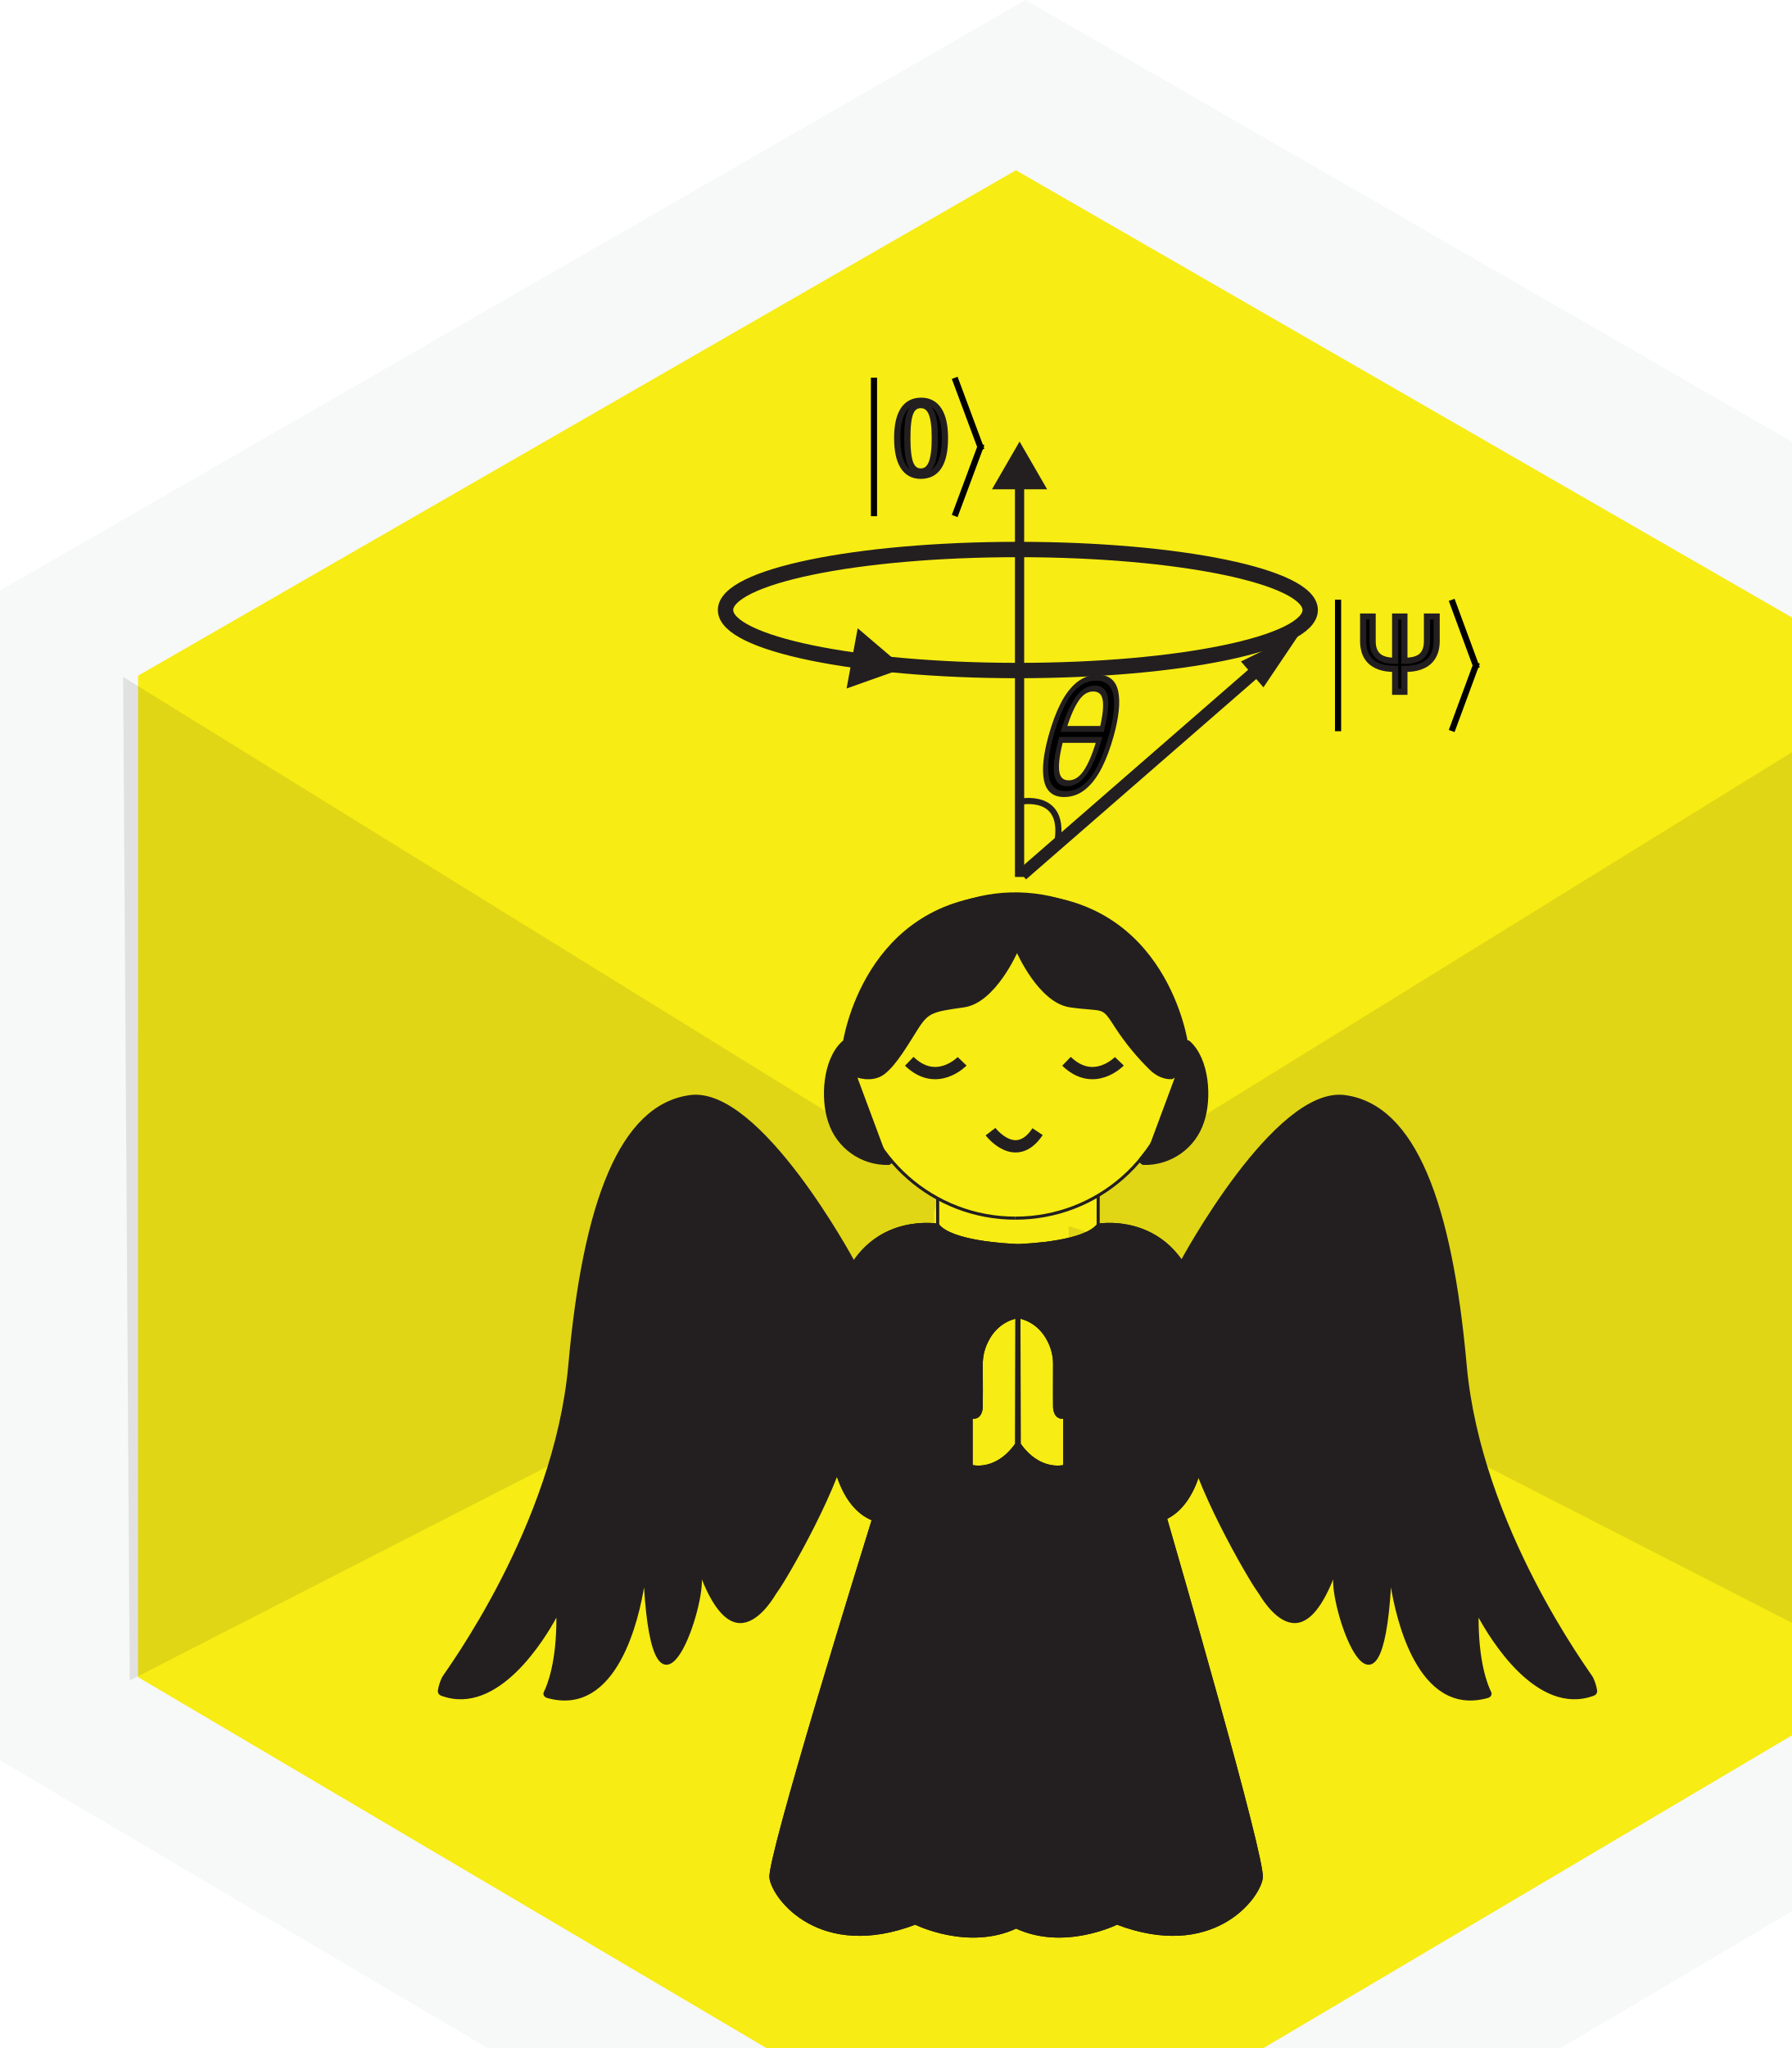
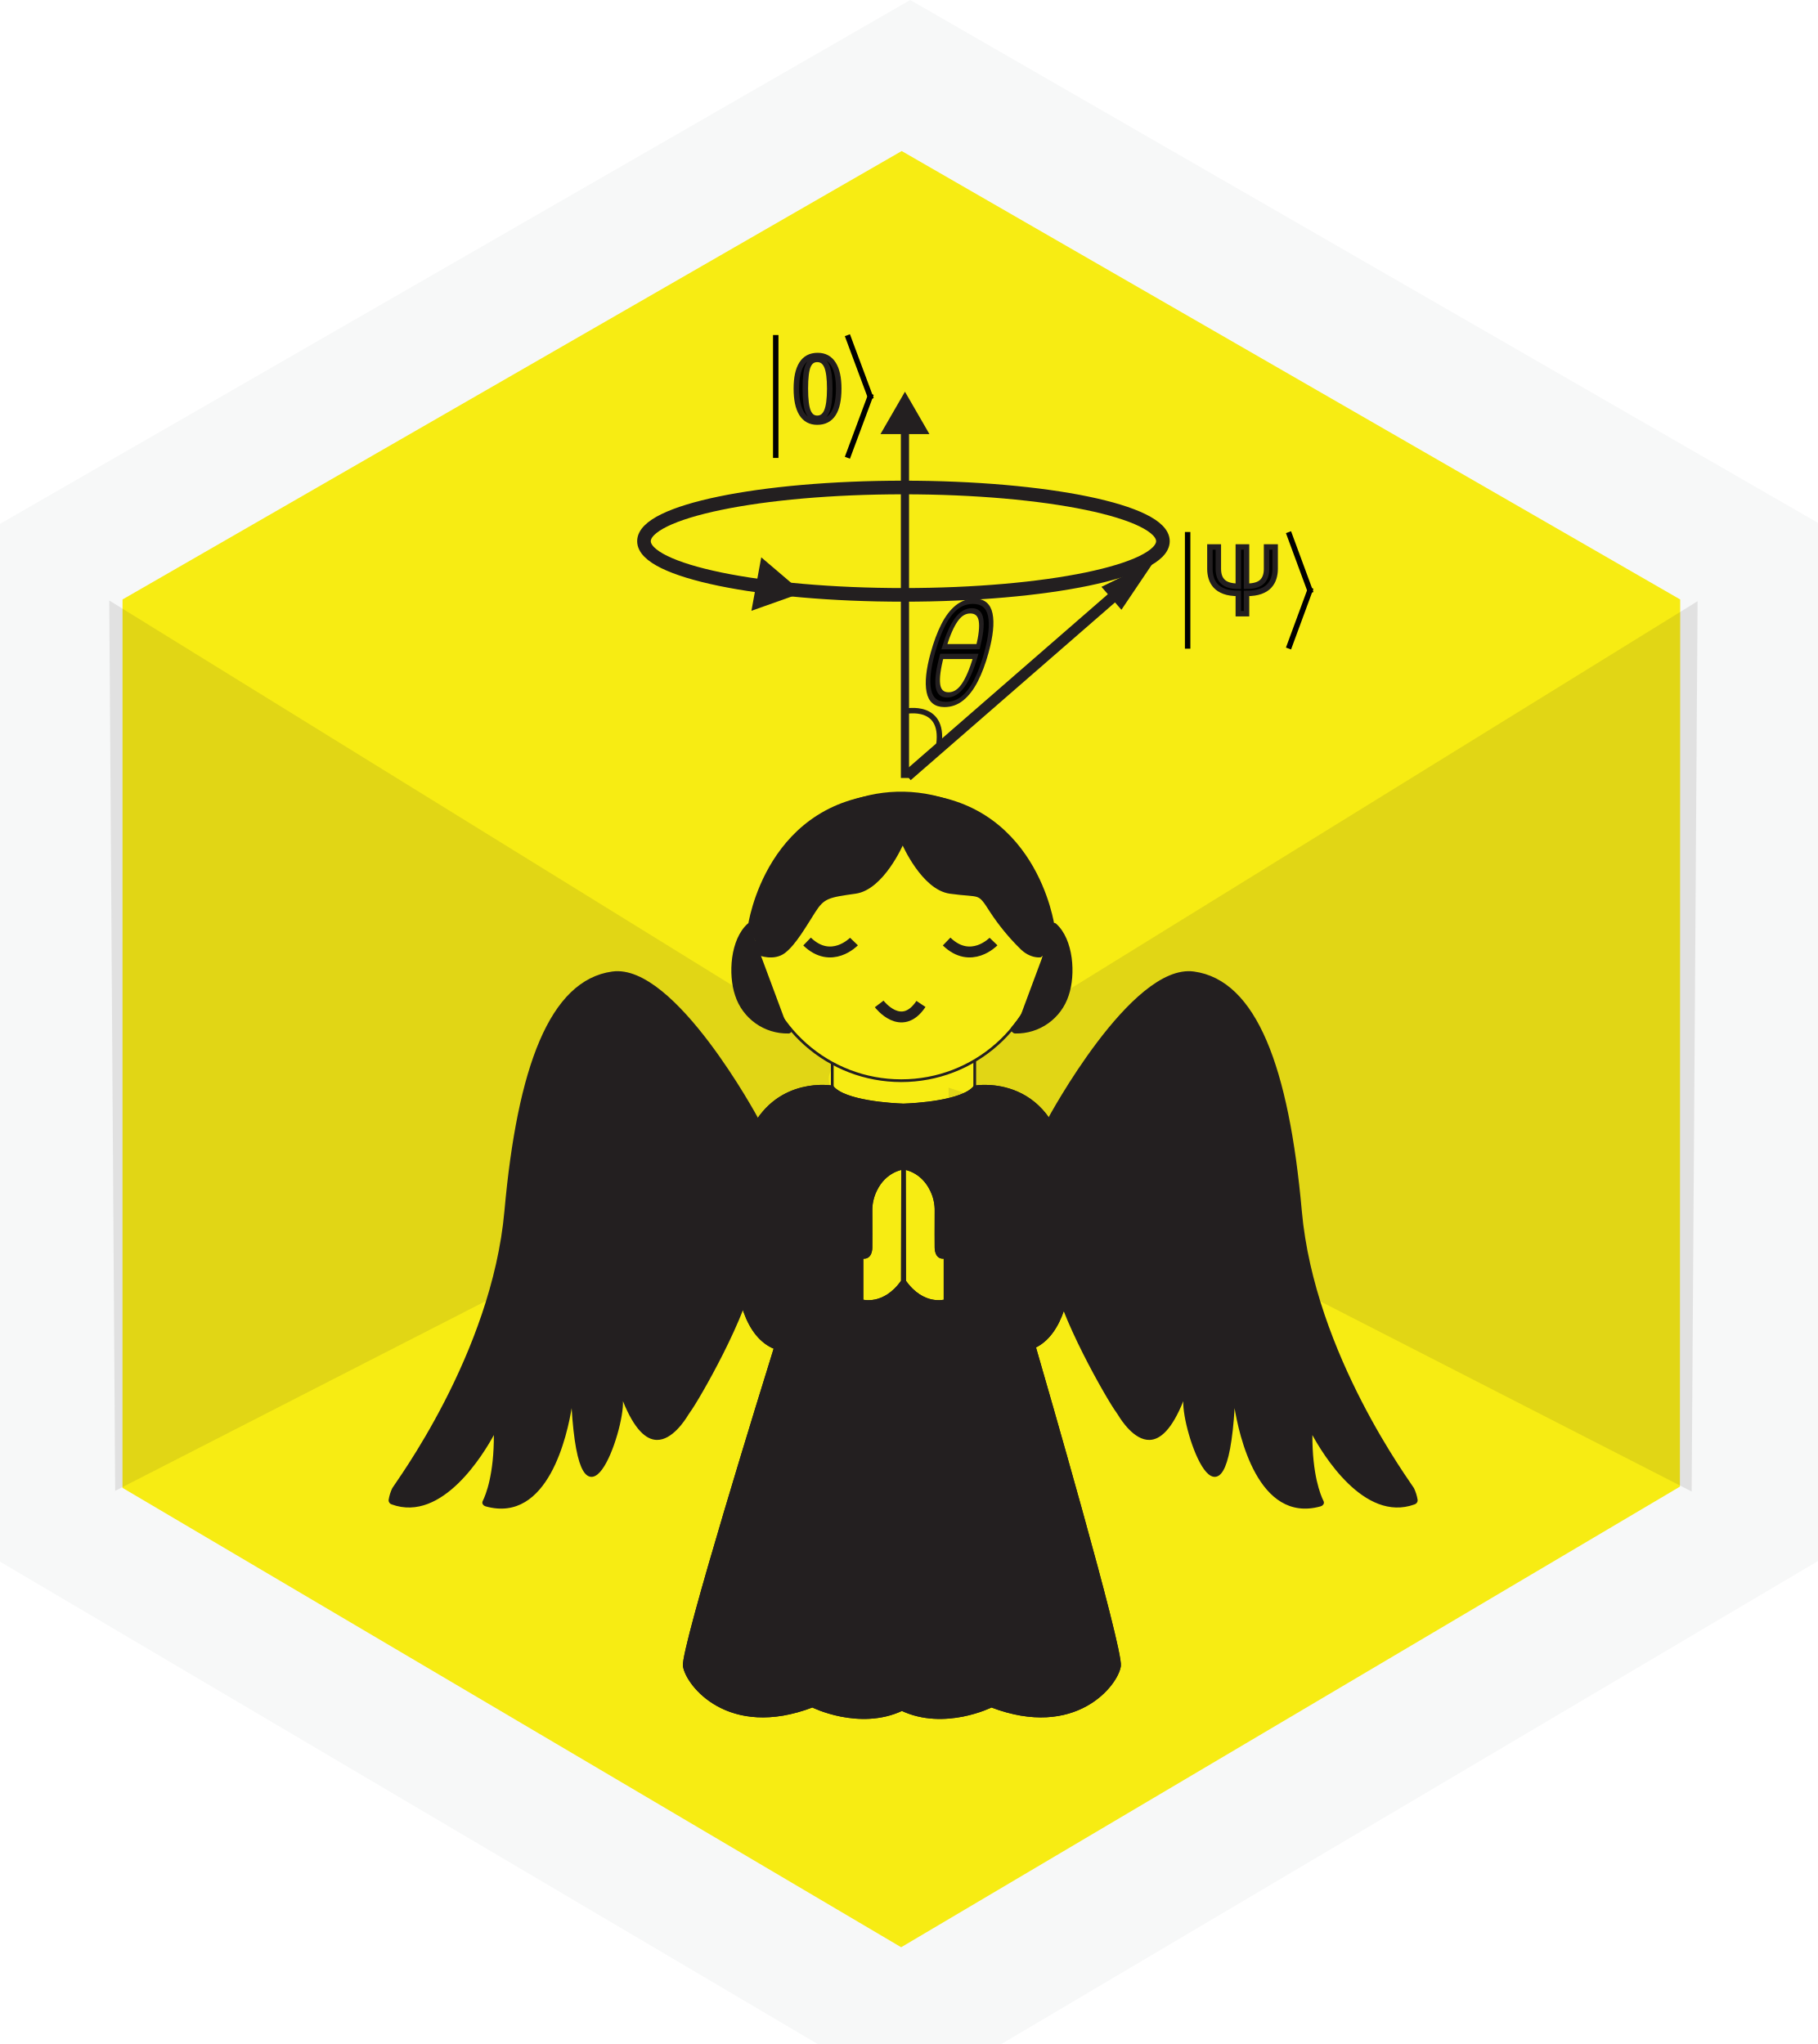
- <svg xmlns="http://www.w3.org/2000/svg" viewBox="0 0 700 800" transform="scale(1.2)">
+ <svg xmlns="http://www.w3.org/2000/svg" viewBox="0 0 800 900" transform="scale(1.2)">
  <defs>
    <style>
      .cls-1 {
        fill: #f7f8f8;
      }

      .cls-12, .cls-2 {
        fill: #f7ec13;
      }

      .cls-10, .cls-13, .cls-3, .cls-5, .cls-7, .cls-8, .cls-9 {
        fill: none;
      }

      .cls-4 {
        fill: #2b2626;
        opacity: 0.11;
      }

      .cls-10, .cls-11, .cls-12, .cls-14, .cls-15, .cls-16, .cls-5, .cls-7, .cls-8, .cls-9 {
        stroke: #231f20;
      }

      .cls-10, .cls-11, .cls-12, .cls-13, .cls-14, .cls-15, .cls-16, .cls-5, .cls-7, .cls-8, .cls-9 {
        stroke-miterlimit: 10;
      }

      .cls-5 {
        stroke-width: 4px;
      }

      .cls-11, .cls-6 {
        fill: #231f20;
      }

      .cls-7 {
        stroke-width: 3px;
      }

      .cls-13, .cls-14, .cls-15, .cls-16, .cls-9 {
        stroke-width: 2px;
      }

      .cls-10 {
        stroke-width: 5px;
      }

      .cls-13 {
        stroke: #000;
        stroke-linecap: square;
      }

      .cls-14 {
        font-size: 36.199px;
        font-family: TimesNewRomanPSMT, Times New Roman;
      }

      .cls-15 {
        font-size: 50.697px;
      }

      .cls-15, .cls-16 {
        font-family: SymbolMT, Symbol;
      }

      .cls-16 {
        font-size: 34.284px;
      }
    </style>
  </defs>
  <g id="Layer_14" data-name="Layer 14">
    <polygon class="cls-1" points="333.909 0 0.019 192.208 0 573.009 333.676 769.915 667.389 572.487 667.501 192.208 333.909 0" />
  </g>
  <g id="Layer_12" data-name="Layer 12">
    <polygon class="cls-2" points="330.774 55.42 44.952 219.957 44.937 545.936 330.575 714.495 616.245 545.489 616.341 219.957 330.774 55.42" />
  </g>
  <g id="Layer_13" data-name="Layer 13">
    <path class="cls-3" d="M620.586,547.444" transform="translate(-0.03263 -0.1671)" />
    <path class="cls-4" d="M305.11,404.745c.681-3.004-1.822-7.556-.798-10.451.46-1.3.933-2.607,1.269-3.946.297-1.182.3-.04.094-1.628a5.786,5.786,0,0,1,.77-3.634L40.118,220.508l2.17,326.681L302.543,413.887C307.136,413.535,304.3,408.319,305.11,404.745Z" transform="translate(-0.03263 -0.1671)" />
    <path class="cls-4" d="M346.95,391.199a12.469,12.469,0,0,1,.547,2.372,49.865,49.865,0,0,1,.075,14.036l273.014,139.836,2.17-326.681Z" transform="translate(-0.03263 -0.1671)" />
  </g>
  <g id="Layer_22" data-name="Layer 22">
    <polyline class="cls-2" points="357.24 389.803 347.697 393.936 346.644 398.66 354.272 401.149 357.559 399.681" />
    <polygon class="cls-2" points="354.639 373.351 355.692 384.266 344.585 384.649 344.011 374.021 354.639 373.351" />
  </g>
  <g id="Layer_9" data-name="Layer 9">
    <g>
      <line class="cls-5" x1="332.761" y1="284.753" x2="410.581" y2="217.038" />
      <polygon class="cls-6" points="411.373 223.744 423.413 205.872 404.05 215.327 411.373 223.744" />
    </g>
    <g>
      <line class="cls-7" x1="331.965" y1="285.463" x2="331.965" y2="156.646" />
      <polygon class="cls-6" points="340.941 159.272 331.965 143.728 322.99 159.272 340.941 159.272" />
    </g>
    <path class="cls-8" d="M331.187,270.823" transform="translate(-0.03263 -0.1671)" />
    <path class="cls-9" d="M331.998,261.178s15.506-3.363,12.193,13.774" transform="translate(-0.03263 -0.1671)" />
  </g>
  <g id="Layer_3" data-name="Layer 3">
    <path class="cls-8" d="M282.114,284.814" transform="translate(-0.03263 -0.1671)" />
    <path class="cls-8" d="M306.021,263.1" transform="translate(-0.03263 -0.1671)" />
    <path class="cls-8" d="M300.152,288.946" transform="translate(-0.03263 -0.1671)" />
    <path class="cls-8" d="M303.371,261.979" transform="translate(-0.03263 -0.1671)" />
    <path class="cls-8" d="M330.673,264.861" transform="translate(-0.03263 -0.1671)" />
  </g>
  <g id="Layer_7" data-name="Layer 7">
    <ellipse class="cls-10" cx="331.413" cy="198.574" rx="95.181" ry="19.7" />
    <polygon class="cls-6" points="275.642 224.119 294.434 217.443 279.258 204.504 275.642 224.119" />
  </g>
  <g id="Layer_5" data-name="Layer 5">
    <path class="cls-11" d="M276.437,465.92c-2.163,16.311-20.784,48.277-23.618,52.042a12.256,12.256,0,0,0-.739,1.102c-1.206,2.024-5.814,9.103-11.169,8.95-3.562-.102-7.696-3.496-11.896-13.902-.155-.385-.992-.353-.969.049.637,11.08-14.741,54.547-17.866,1.997-.022-.378-.776-.386-.836-.01-1.635,10.281-8.61,42.598-31.047,36.258-.652-.184-1-.73-.754-1.222,1.185-2.371,4.224-9.9,4.155-24.642-.002-.384-.699-.497-.892-.142-3.7,6.821-18.795,31.979-36.924,25.298a1.09,1.09,0,0,1-.806-1.05,15.016,15.016,0,0,1,1.315-4.236c.754-1.501,36.445-49.025,41.179-101.832s16.576-84.333,39.134-87.439,53.083,53.714,53.083,53.714" transform="translate(-0.03263 -0.1671)" />
    <path class="cls-11" d="M386.216,465.92c2.163,16.311,20.784,48.277,23.618,52.042a12.256,12.256,0,0,1,.739,1.102c1.206,2.024,5.814,9.103,11.169,8.95,3.562-.102,7.696-3.496,11.896-13.902.155-.385.992-.353.969.049-.637,11.08,14.741,54.547,17.866,1.997.022-.378.776-.386.836-.01,1.635,10.281,8.61,42.598,31.047,36.258.652-.184 1-.73.754-1.222-1.185-2.371-4.224-9.9-4.155-24.642.002-.384.699-.497.892-.142,3.7,6.821,18.795,31.979,36.924,25.298a1.09,1.09,0,0,0,.806-1.05,15.016,15.016,0,0,0-1.315-4.236c-.754-1.501-36.445-49.025-41.179-101.832s-16.576-84.333-39.134-87.439S384.868,410.854,384.868,410.854" transform="translate(-0.03263 -0.1671)" />
    <path class="cls-8" d="M421.813,511.051" transform="translate(-0.03263 -0.1671)" />
    <path class="cls-8" d="M385.878,414.095" transform="translate(-0.03263 -0.1671)" />
    <path class="cls-8" d="M356.422,398.988" transform="translate(-0.03263 -0.1671)" />
    <path class="cls-8" d="M275.88,414.095" transform="translate(-0.03263 -0.1671)" />
    <path class="cls-8" d="M239.945,511.051" transform="translate(-0.03263 -0.1671)" />
    <path class="cls-8" d="M305.335,398.988" transform="translate(-0.03263 -0.1671)" />
    <line class="cls-8" x1="305.303" y1="390.293" x2="305.303" y2="398.821" />
    <path class="cls-8" d="M330.637,396.7" transform="translate(-0.03263 -0.1671)" />
    <path class="cls-8" d="M312.288,314.482" transform="translate(-0.03263 -0.1671)" />
    <path class="cls-8" d="M278.09,344.439" transform="translate(-0.03263 -0.1671)" />
    <path class="cls-11" d="M278.978,332.819a52.849,52.849,0,0,1,104.12,17.516c.055.646-4.15,1.677-8.177-2.101a81.34,81.34,0,0,1-11.239-13.624c-4.912-7.691-3.638-5.402-15.165-7.02-10.002-1.404-17.101-17.836-17.101-17.836l-.242-.56-.242.56s-7.098,16.432-17.101,17.836-11.777,1.716-15.165,7.02-7.098,11.856-10.97,14.82-9.196.78-9.196.78l-.357-.146a53.219,53.219,0,0,1,.226-13.908Q278.622,334.47,278.978,332.819Z" transform="translate(-0.03263 -0.1671)" />
    <path class="cls-5" d="M313.294,345.641s-8.281,8.632-17.208,0" transform="translate(-0.03263 -0.1671)" />
    <path class="cls-5" d="M364.488,345.641s-8.281,8.632-17.208,0" transform="translate(-0.03263 -0.1671)" />
    <path class="cls-5" d="M322.544,368.539s8.147,10.751,15.326,0" transform="translate(-0.03263 -0.1671)" />
    <path class="cls-8" d="M404.049,551.144" transform="translate(-0.03263 -0.1671)" />
    <path class="cls-8" d="M240.805,515.887" transform="translate(-0.03263 -0.1671)" />
    <path class="cls-8" d="M266.402,535.44" transform="translate(-0.03263 -0.1671)" />
    <path class="cls-8" d="M348.749,444.657" transform="translate(-0.03263 -0.1671)" />
    <path class="cls-8" d="M273.155,494.11" transform="translate(-0.03263 -0.1671)" />
    <path class="cls-8" d="M295.706,495.711" transform="translate(-0.03263 -0.1671)" />
    <path class="cls-8" d="M316.222,477.435v1.32s-3.134,15.471-23.952,17.043a17.416,17.416,0,0,1-7.835-1.059" transform="translate(-0.03263 -0.1671)" />
    <path class="cls-8" d="M357.597,398.988" transform="translate(-0.03263 -0.1671)" />
    <line class="cls-8" x1="357.564" y1="389.279" x2="357.564" y2="398.821" />
    <path class="cls-8" d="M379.476,494.324c20.279-9.646,12.275-61.427,12.275-61.427-3.926-39.317-34.154-33.907-34.154-33.907-4.398,5.548-22.216,6.493-26.134,6.632-3.909-.138-21.728-1.083-26.125-6.632,0,0-19.495-3.487-29.209,15.495a51.546,51.546,0,0,0-4.945,18.412s-8.256,53.411,13.252,61.843c-3.589,11.536-34.255,110.358-33.379,116.704.935,6.737,16.133,26.502,46.994,14.713,0,0,17.178,8.628,32.832,1.263,15.645,7.365,32.823-1.263,32.823-1.263,30.86,11.789,46.059-7.976,46.994-14.713C411.574,605.064,382.551,504.898,379.476,494.324Zm-48.409-24.044c-6.74,9.606-14.845,7.196-14.845,7.196V461.418c3.387.78,3.303-3.424,3.303-3.424s.059-8.783,0-13.399a16.575,16.575,0,0,1,1.702-7.713c3.463-7.259,9.916-8.032,9.916-8.032Zm15.645,7.196s-8.105,2.41-14.845-7.196l-.076-41.429s6.453.773,9.916,8.032a16.513,16.513,0,0,1,1.693,7.713c-.051,4.615,0,13.399,0,13.399s-.084,4.204,3.311,3.424Z" transform="translate(-0.03263 -0.1671)" />
    <path class="cls-8" d="M346.712,477.435v1.32s3.134,15.471,23.952,17.043a17.168,17.168,0,0,0,8.812-1.475" transform="translate(-0.03263 -0.1671)" />
    <path class="cls-11" d="M379.476,494.324c20.279-9.646,12.275-61.427,12.275-61.427-3.926-39.317-34.154-33.907-34.154-33.907-4.398,5.548-22.216,6.493-26.134,6.632-3.909-.138-21.728-1.083-26.125-6.632,0,0-19.495-3.487-29.209,15.495a51.546,51.546,0,0,0-4.945,18.412s-8.256,53.411,13.252,61.843c-3.589,11.536-34.255,110.358-33.379,116.704.935,6.737,16.133,26.502,46.994,14.713,0,0,17.178,8.628,32.832,1.263,15.645,7.365,32.823-1.263,32.823-1.263,30.86,11.789,46.059-7.976,46.994-14.713C411.574,605.064,382.551,504.898,379.476,494.324Zm-48.409-24.044c-6.74,9.606-14.845,7.196-14.845,7.196V461.418c3.387.78,3.303-3.424,3.303-3.424s.059-8.783,0-13.399a16.575,16.575,0,0,1,1.702-7.713c3.463-7.259,9.916-8.032,9.916-8.032Zm15.645,7.196s-8.105,2.41-14.845-7.196l-.076-41.429s6.453.773,9.916,8.032a16.513,16.513,0,0,1,1.693,7.713c-.051,4.615,0,13.399,0,13.399s-.084,4.204,3.311,3.424Z" transform="translate(-0.03263 -0.1671)" />
    <path class="cls-6" d="M277.649,347.163a1.001,1.001,0,0,0,0-2,1.001,1.001,0,0,0,0,2Z" transform="translate(-0.03263 -0.1671)" />
    <path class="cls-6" d="M385.895,342.892a1.001,1.001,0,0,0,0-2,1.001,1.001,0,0,0,0,2Z" transform="translate(-0.03263 -0.1671)" />
    <path class="cls-12" d="M330.637,396.7a52.812,52.812,0,0,0,52.458-46.339" transform="translate(-0.03263 -0.1671)" />
    <path class="cls-12" d="M278.177,350.348a52.812,52.812,0,0,0,52.46,46.353" transform="translate(-0.03263 -0.1671)" />
    <path class="cls-6" d="M381.76,341.741a1.251,1.251,0,0,0,0-2.5,1.251,1.251,0,0,0,0,2.5Z" transform="translate(-0.03263 -0.1671)" />
    <g>
      <path class="cls-6" d="M386.616,340.022c2.097,1.519,3.067,4.068,3.774,6.508,1.753,6.055,2.525,12.614.461,18.577a25.012,25.012,0,0,1-2.989,5.832,13.83,13.83,0,0,1-2.107,2.533,15.528,15.528,0,0,1-4.077,2.467,19.899,19.899,0,0,1-9.238,2.194" transform="translate(-0.03263 -0.1671)" />
      <path class="cls-6" d="M385.732,340.906c5.301,4.812,6.038,15.723,4.407,22.229a17.872,17.872,0,0,1-17.7,13.748,1.251,1.251,0,0,0,0,2.5,20.156,20.156,0,0,0,19.617-13.943c2.627-7.698,1.793-20.538-4.556-26.301-1.189-1.079-2.962.683-1.768,1.768Z" transform="translate(-0.03263 -0.1671)" />
    </g>
    <g>
      <path class="cls-6" d="M275.139,340.022c-2.097,1.519-3.067,4.068-3.774,6.508-1.753,6.055-2.525,12.614-.461,18.577a25.012,25.012,0,0,0,2.989,5.832,13.83,13.83,0,0,0,2.107,2.533,15.528,15.528,0,0,0,4.077,2.467,19.899,19.899,0,0,0,9.238,2.194" transform="translate(-0.03263 -0.1671)" />
      <path class="cls-6" d="M274.255,339.139c-6.356,5.77-7.164,18.594-4.556,26.301A20.139,20.139,0,0,0,289.316,379.383a1.251,1.251,0,0,0,0-2.5,17.931,17.931,0,0,1-17.7-13.748c-1.733-6.407-.795-17.506,4.407-22.229,1.194-1.084-.578-2.848-1.768-1.768Z" transform="translate(-0.03263 -0.1671)" />
    </g>
    <path class="cls-6" d="M383.504,341.892c-.375,5.037-.982,9.983-1.706,14.977-1.099,7.582-5.817,14.314-10.619,20.107-1.02,1.23.74,3.008,1.768,1.768,4.576-5.52,9.124-11.827,10.973-18.876,1.495-5.701,1.65-12.132,2.085-17.975.119-1.605-2.381-1.597-2.5,0Z" transform="translate(-0.03263 -0.1671)" />
    <path class="cls-3" d="M330.637,291.241s19.655,33.073,29.657,33.073" transform="translate(-0.03263 -0.1671)" />
    <path class="cls-6" d="M332.868,291.241c47.537,1.04,53.991,48.673,53.991,48.673l-2.931,6.084" transform="translate(-0.03263 -0.1671)" />
    <path class="cls-6" d="M328.389,291.241c-47.537,1.04-53.991,48.673-53.991,48.673l2.931,6.084" transform="translate(-0.03263 -0.1671)" />
    <path class="cls-6" d="M382.146,339.37" transform="translate(-0.03263 -0.1671)" />
    <path class="cls-2" d="M347.937,394.311" transform="translate(-0.03263 -0.1671)" />
  </g>
  <g id="Layer_16" data-name="Layer 16">
    <g>
      <line class="cls-13" x1="284.565" y1="123.93" x2="284.565" y2="167.029" />
      <line class="cls-13" x1="311.197" y1="123.93" x2="319.215" y2="145.48" />
      <line class="cls-13" x1="319.215" y1="145.48" x2="311.197" y2="167.029" />
      <text class="cls-14" transform="translate(290.7394 154.5274) scale(1.01257 1)">0</text>
    </g>
  </g>
  <g id="Layer_18" data-name="Layer 18">
    <text class="cls-15" transform="matrix(0.79816, 0, -0.26605, 0.96396, 334.8766, 258.0045)">θ</text>
  </g>
  <g id="Layer_19" data-name="Layer 19">
    <g>
      <line class="cls-13" x1="435.665" y1="196.202" x2="435.665" y2="237.021" />
      <line class="cls-13" x1="473.007" y1="196.202" x2="480.53" y2="216.612" />
      <line class="cls-13" x1="480.53" y1="216.612" x2="473.007" y2="237.021" />
      <text class="cls-16" transform="translate(442.0187 225.1807)">Ψ</text>
    </g>
  </g>
</svg>
